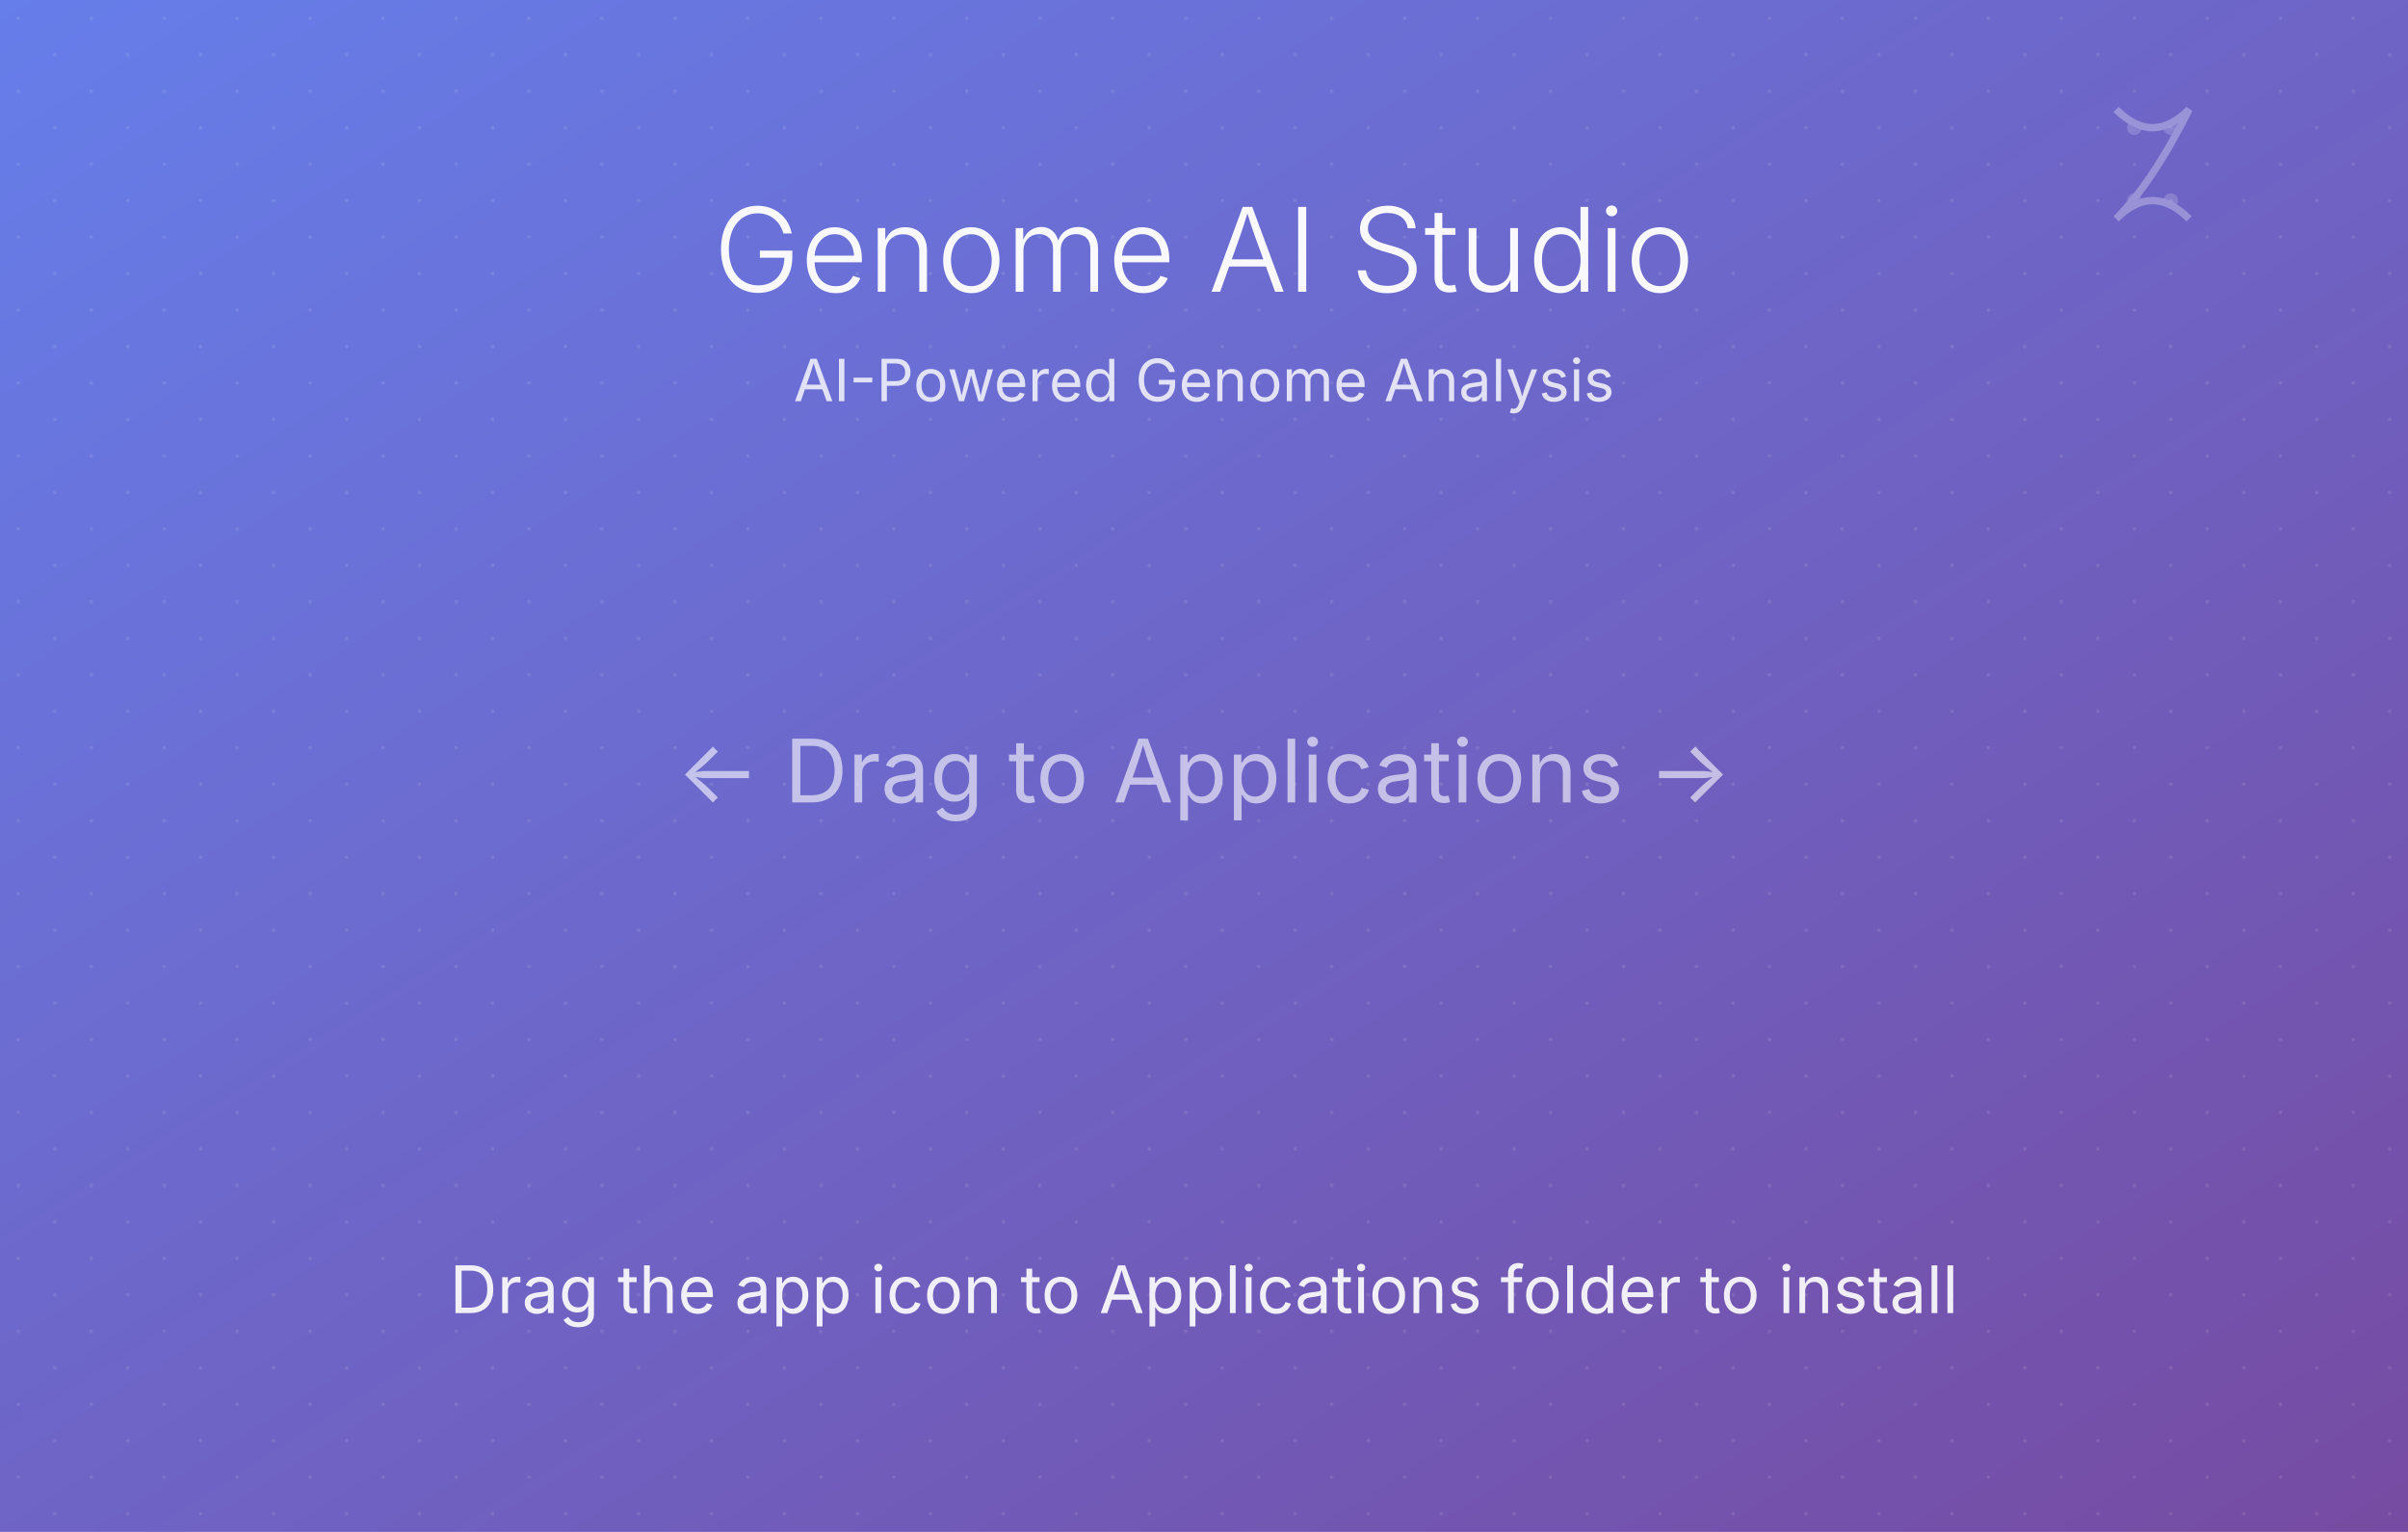
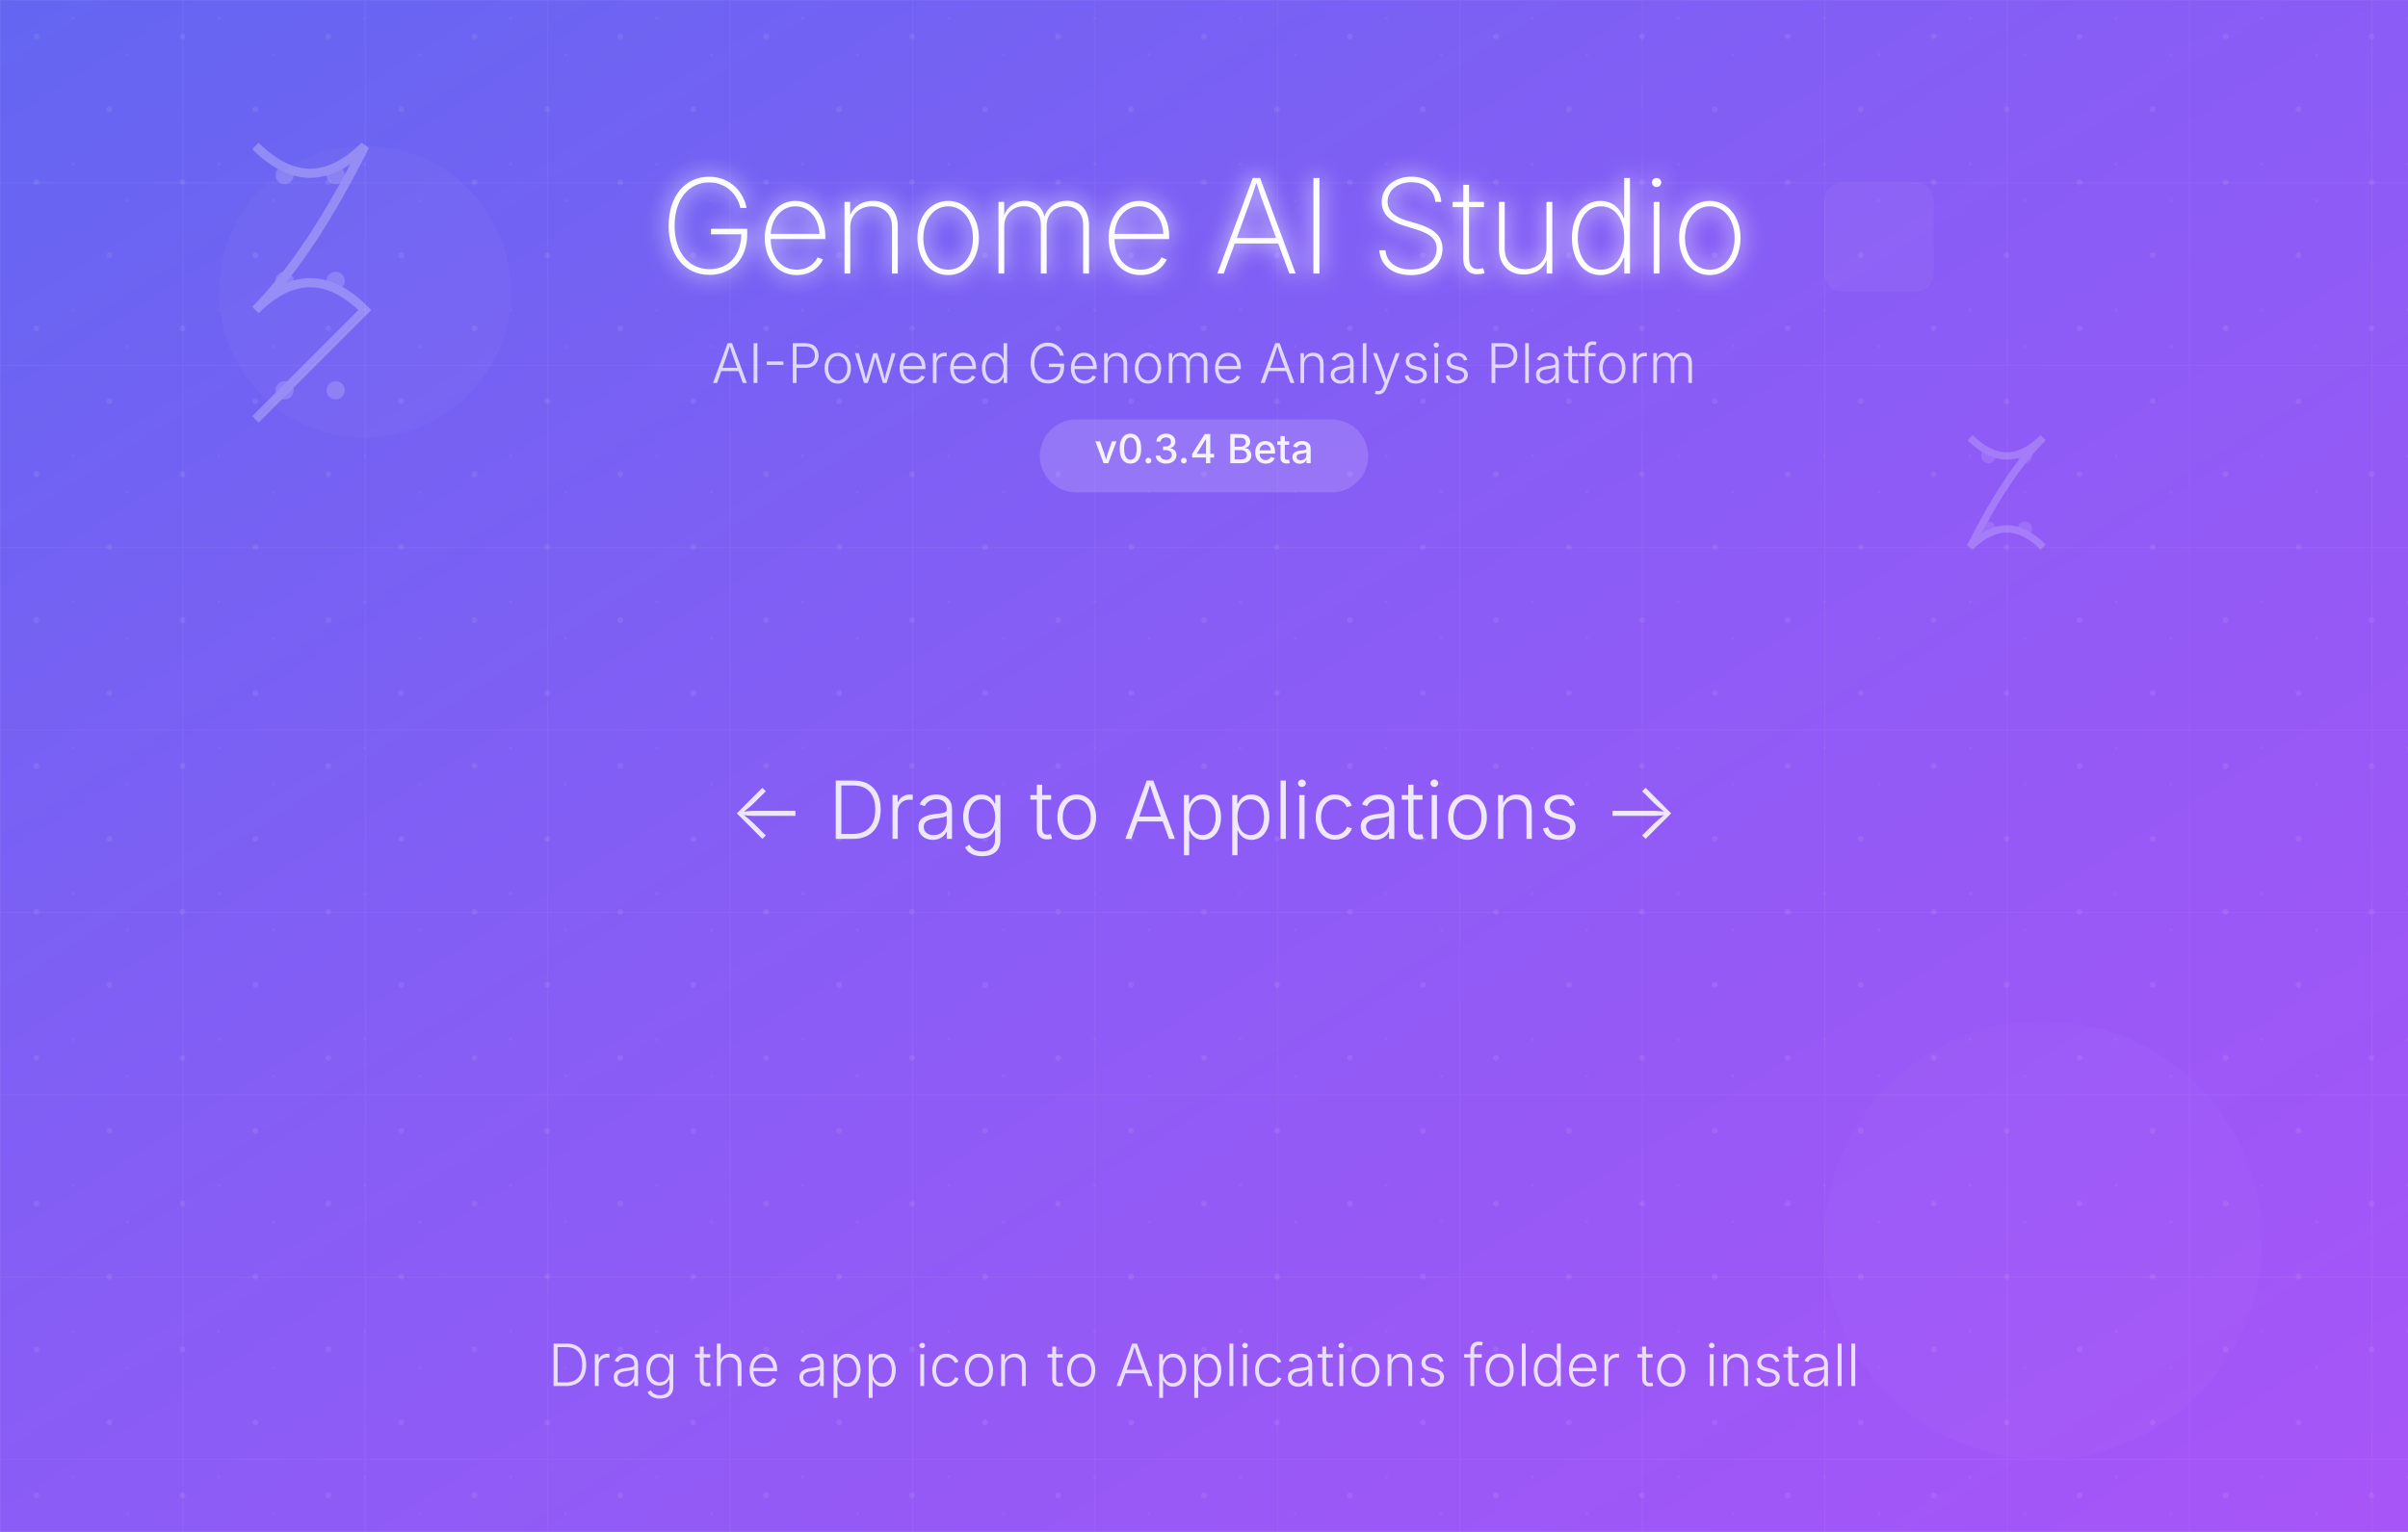
<svg xmlns="http://www.w3.org/2000/svg" width="660" height="420">
  <defs>
    <linearGradient id="grad1" x1="0%" y1="0%" x2="100%" y2="100%">
-       <stop offset="0%" style="stop-color:#667eea;stop-opacity:1" />
-       <stop offset="100%" style="stop-color:#764ba2;stop-opacity:1" />
+       <stop offset="0%" style="stop-color:#6366f1;stop-opacity:1" />
+       <stop offset="50%" style="stop-color:#8b5cf6;stop-opacity:1" />
+       <stop offset="100%" style="stop-color:#a855f7;stop-opacity:1" />
    </linearGradient>
-     <pattern id="grain" width="20" height="20" patternUnits="userSpaceOnUse">
-       <circle cx="5" cy="5" r="0.5" fill="white" opacity="0.1" />
-       <circle cx="15" cy="15" r="0.5" fill="white" opacity="0.1" />
+     <pattern id="grain" width="40" height="40" patternUnits="userSpaceOnUse">
+       <circle cx="10" cy="10" r="0.8" fill="white" opacity="0.08" />
+       <circle cx="30" cy="30" r="0.8" fill="white" opacity="0.08" />
+       <circle cx="20" cy="5" r="0.4" fill="white" opacity="0.05" />
+       <circle cx="35" cy="15" r="0.4" fill="white" opacity="0.05" />
    </pattern>
+     <filter id="glow" x="-20%" y="-20%" width="140%" height="140%">
+       <feGaussianBlur stdDeviation="3" result="coloredBlur" />
+       <feMerge>
+         <feMergeNode in="coloredBlur" />
+         <feMergeNode in="SourceGraphic" />
+       </feMerge>
+     </filter>
  </defs>
  <rect width="660" height="420" fill="url(#grad1)" />
  <rect width="660" height="420" fill="url(#grain)" />
-   <text x="330" y="80" text-anchor="middle" fill="white" font-family="SF Pro Display, -apple-system, sans-serif" font-size="32" font-weight="300" opacity="0.95">
+   <circle cx="100" cy="80" r="40" fill="white" opacity="0.03" />
+   <circle cx="560" cy="340" r="60" fill="white" opacity="0.02" />
+   <rect x="500" y="50" width="30" height="30" fill="white" opacity="0.04" rx="5" />
+   <text x="330" y="75" text-anchor="middle" fill="white" font-family="SF Pro Display, -apple-system, sans-serif" font-size="36" font-weight="200" opacity="0.98" filter="url(#glow)">
    Genome AI Studio
  </text>
-   <text x="330" y="110" text-anchor="middle" fill="white" font-family="SF Pro Display, -apple-system, sans-serif" font-size="16" opacity="0.8">
-     AI-Powered Genome Analysis
+   <text x="330" y="105" text-anchor="middle" fill="white" font-family="SF Pro Display, -apple-system, sans-serif" font-size="15" font-weight="300" opacity="0.75">
+     AI-Powered Genome Analysis Platform
  </text>
-   <text x="330" y="360" text-anchor="middle" fill="white" font-family="SF Pro Display, -apple-system, sans-serif" font-size="18" opacity="0.9">
+   <rect x="285" y="115" width="90" height="20" fill="white" opacity="0.15" rx="10" />
+   <text x="330" y="127" text-anchor="middle" fill="white" font-family="SF Pro Display, -apple-system, sans-serif" font-size="11" font-weight="500" opacity="0.9">
+     v0.3.4 Beta
+   </text>
+   <text x="330" y="230" text-anchor="middle" fill="white" font-family="SF Pro Display, -apple-system, sans-serif" font-size="22" font-weight="300" opacity="0.85">
+     ←  Drag to Applications  →
+   </text>
+   <text x="330" y="380" text-anchor="middle" fill="white" font-family="SF Pro Display, -apple-system, sans-serif" font-size="16" font-weight="300" opacity="0.8">
    Drag the app icon to Applications folder to install
  </text>
-   <text x="330" y="220" text-anchor="middle" fill="white" font-family="SF Pro Display, -apple-system, sans-serif" font-size="24" opacity="0.6">
-     ← Drag to Applications →
-   </text>
-   <g transform="translate(580, 30)" opacity="0.3">
+   <g transform="translate(70, 40)" opacity="0.25">
+     <path d="M0 0 Q15 15 30 0 Q15 30 0 45 Q15 30 30 45 Q15 60 0 75" stroke="white" stroke-width="2.5" fill="none" />
+     <circle cx="8" cy="8" r="2.5" fill="white" opacity="0.7" />
+     <circle cx="22" cy="8" r="2.5" fill="white" opacity="0.7" />
+     <circle cx="8" cy="37" r="2.5" fill="white" opacity="0.7" />
+     <circle cx="22" cy="37" r="2.5" fill="white" opacity="0.7" />
+     <circle cx="8" cy="67" r="2.5" fill="white" opacity="0.7" />
+     <circle cx="22" cy="67" r="2.5" fill="white" opacity="0.7" />
+   </g>
+   <g transform="translate(560, 150) rotate(180)" opacity="0.2">
    <path d="M0 0 Q10 10 20 0 Q10 20 0 30 Q10 20 20 30" stroke="white" stroke-width="2" fill="none" />
    <circle cx="5" cy="5" r="2" fill="white" opacity="0.6" />
    <circle cx="15" cy="5" r="2" fill="white" opacity="0.6" />
    <circle cx="5" cy="25" r="2" fill="white" opacity="0.6" />
    <circle cx="15" cy="25" r="2" fill="white" opacity="0.6" />
  </g>
+   <defs>
+     <pattern id="grid" width="50" height="50" patternUnits="userSpaceOnUse">
+       <path d="M 50 0 L 0 0 0 50" fill="none" stroke="white" stroke-width="0.5" opacity="0.05" />
+     </pattern>
+   </defs>
+   <rect width="660" height="420" fill="url(#grid)" />
</svg>
